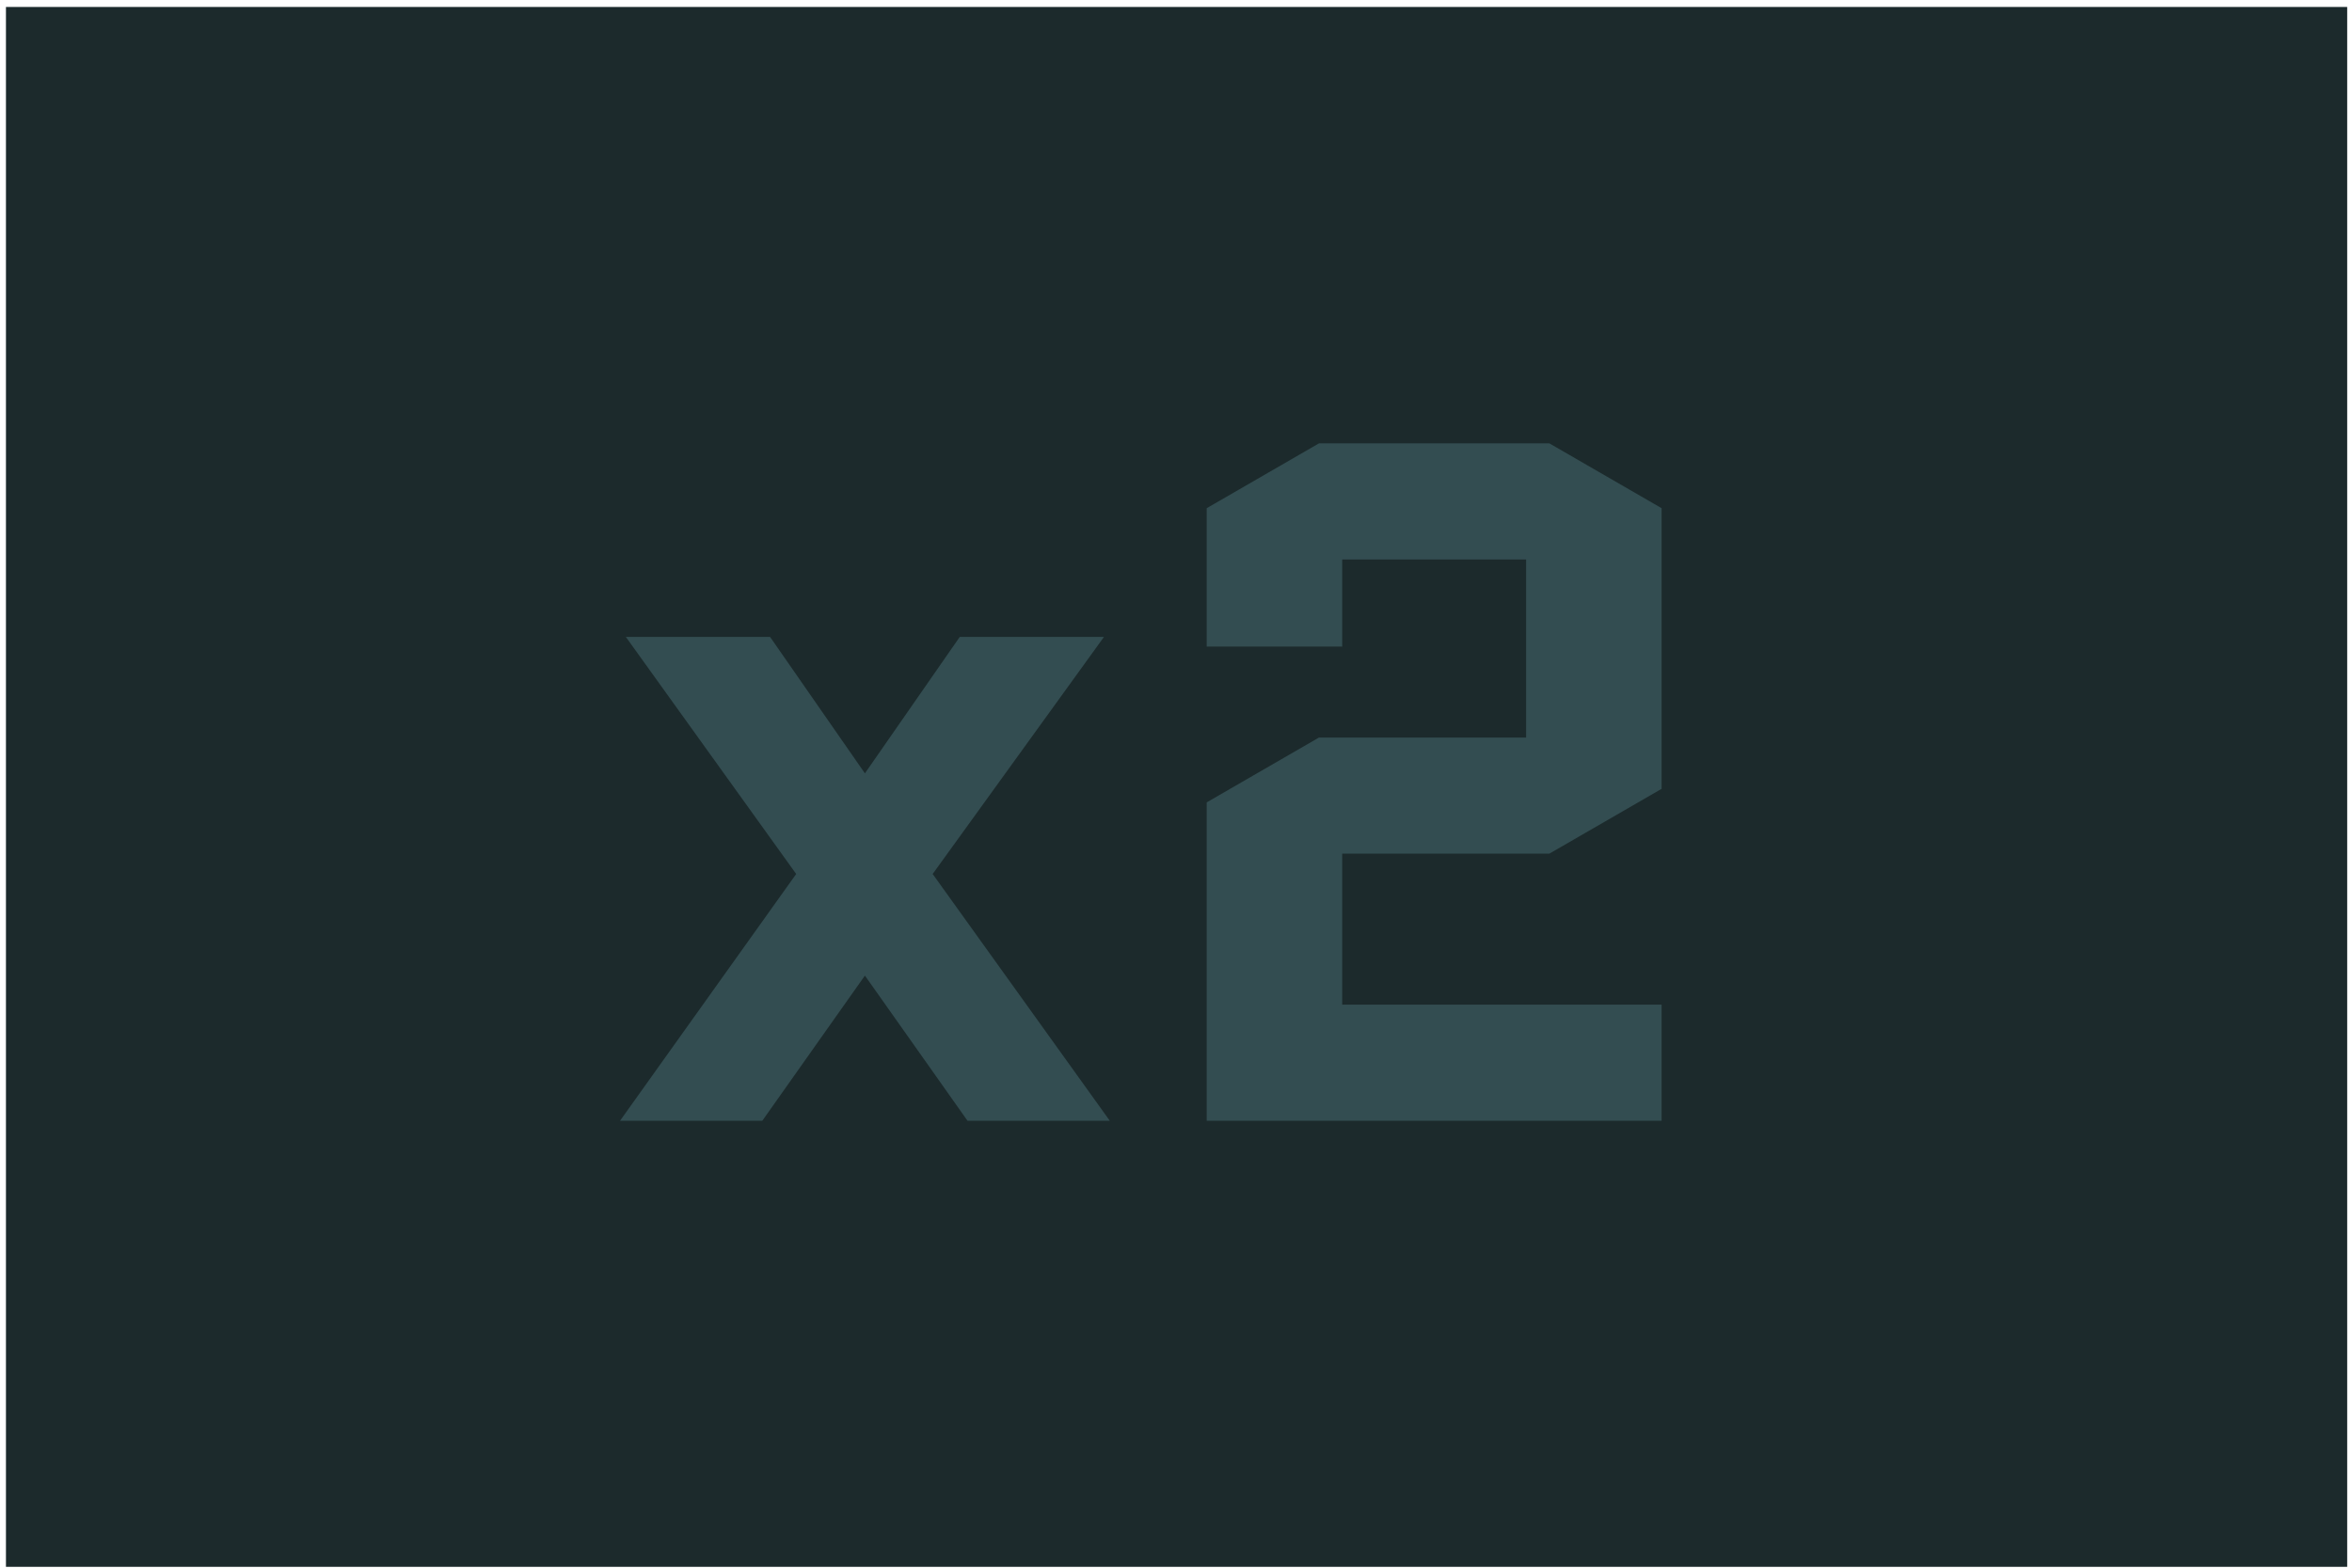
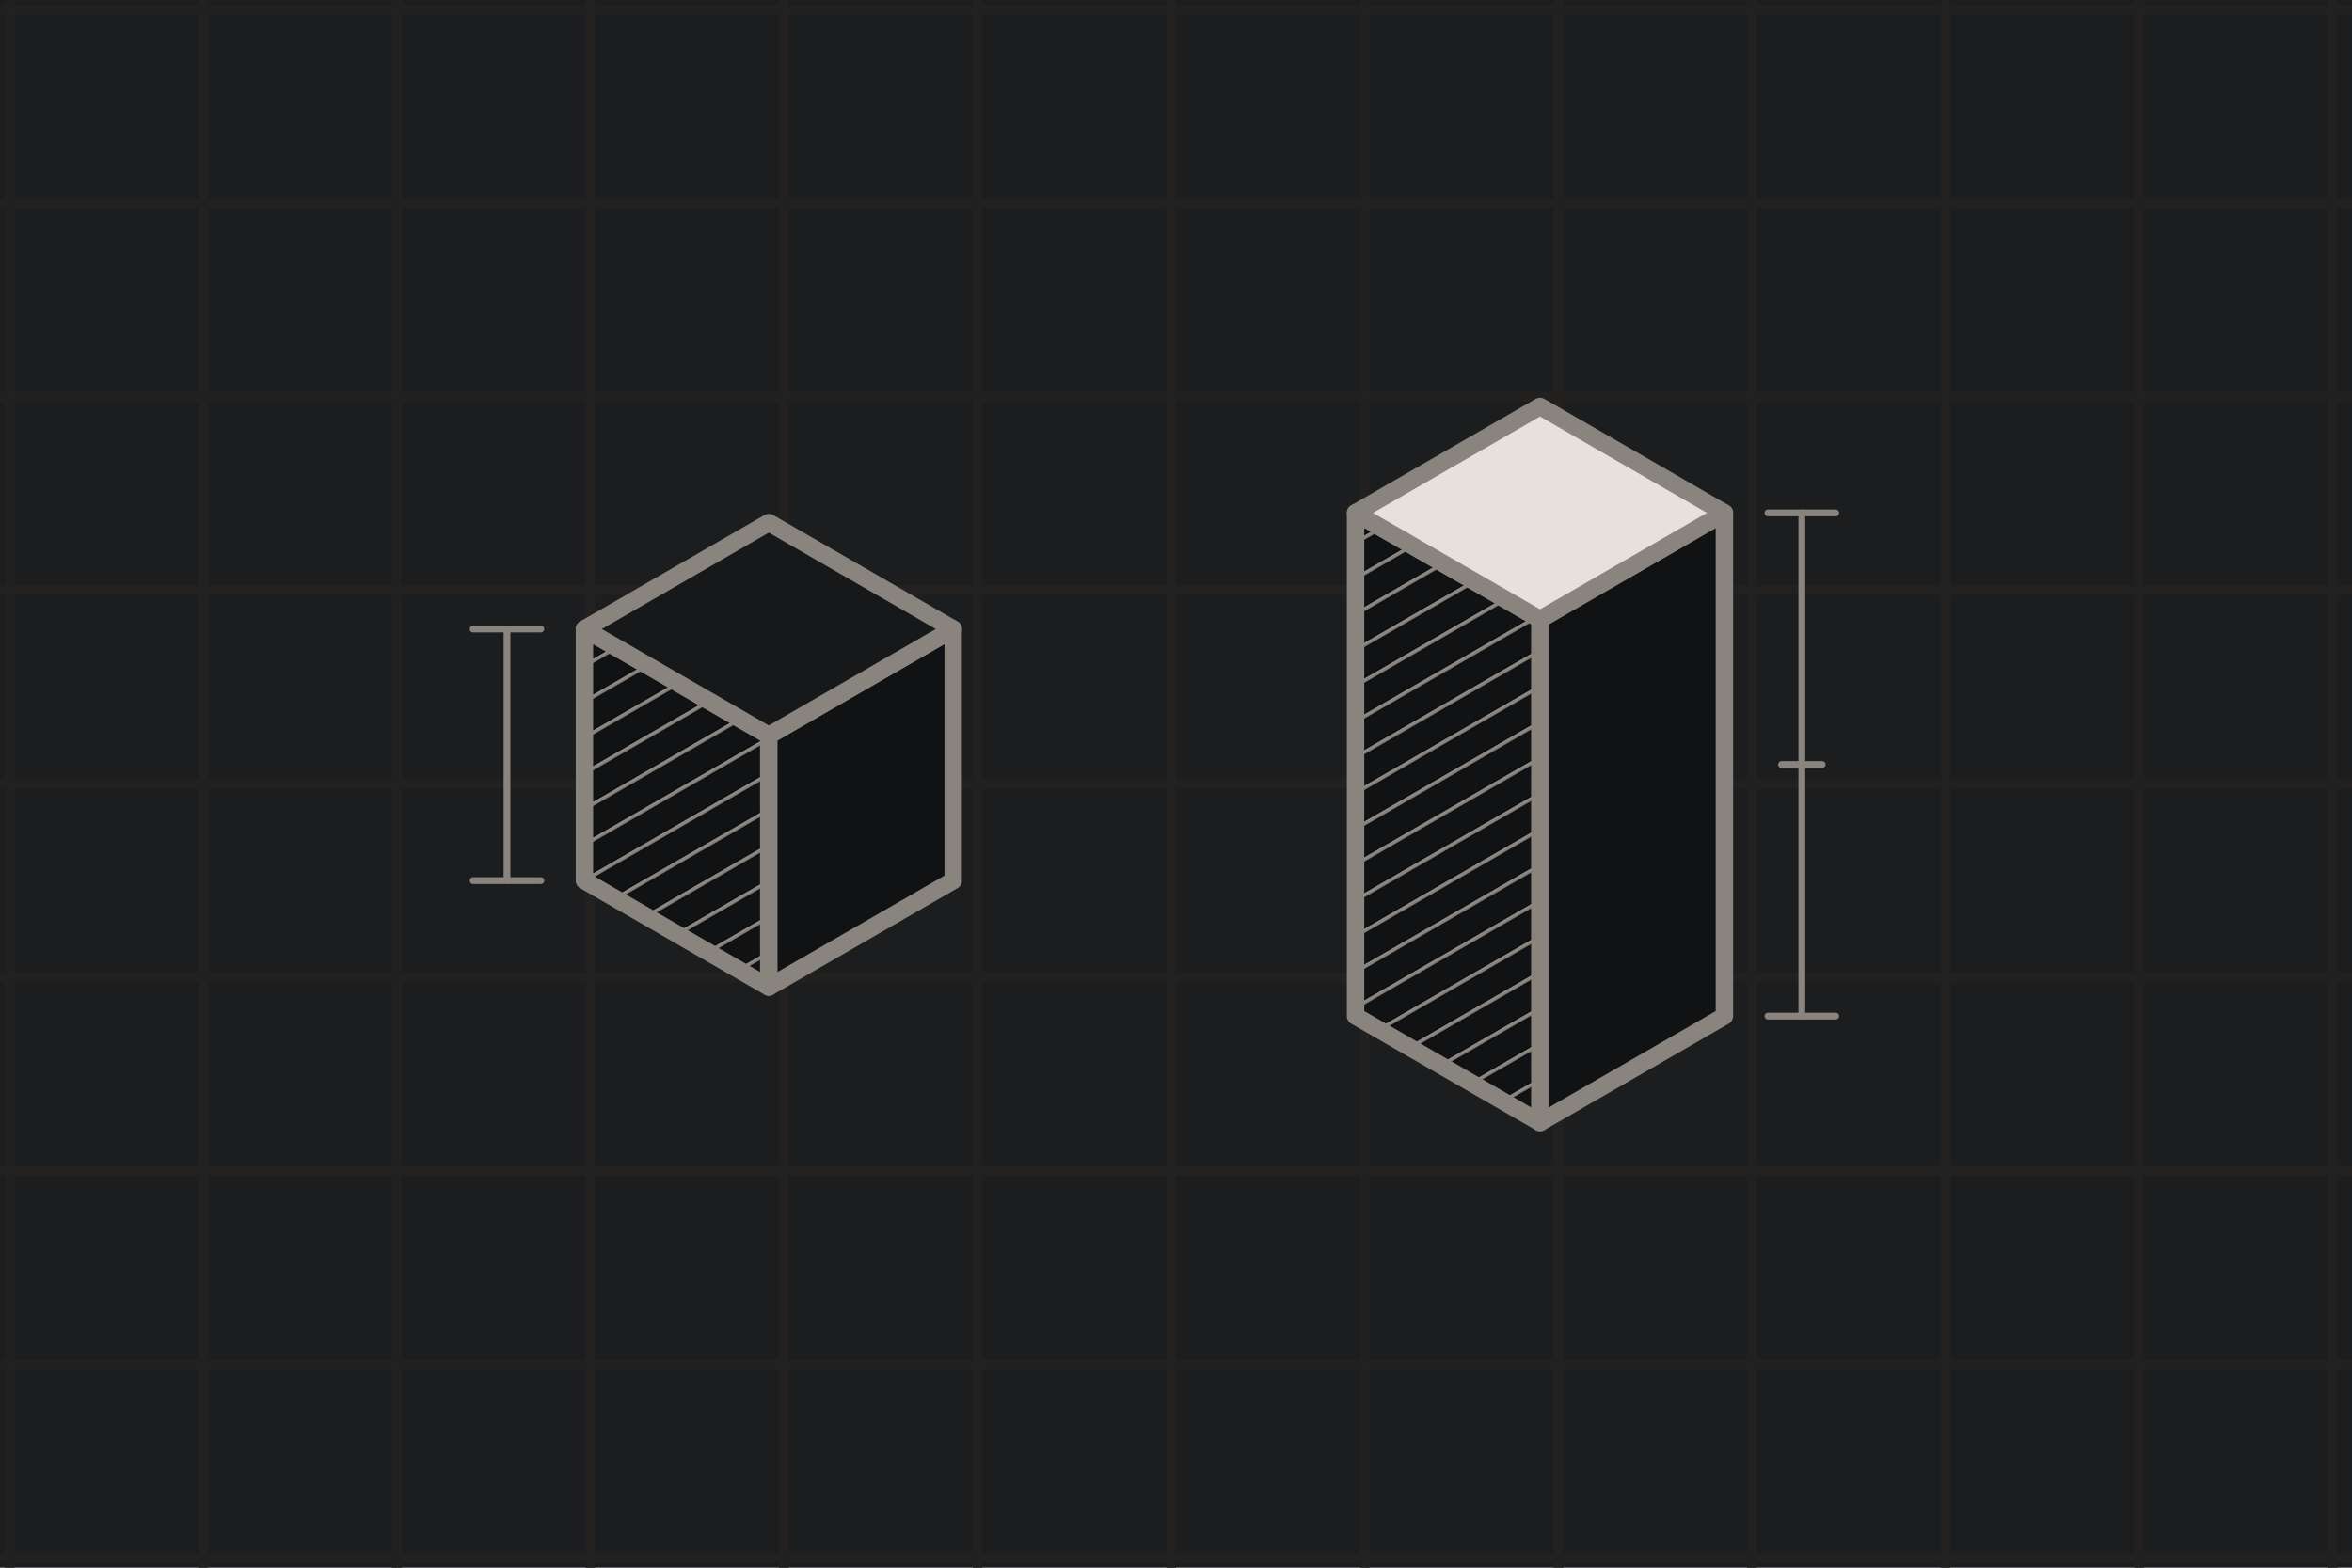
<svg xmlns="http://www.w3.org/2000/svg" width="243" height="162" viewBox="0 0 243 162" fill="none">
-   <rect x="0.615" y="0.719" width="241.888" height="161.192" fill="#1C2A2C" />
-   <path d="M64.059 115.815L82.259 90.315L64.659 65.815H79.559L89.359 79.915L99.159 65.815H114.059L96.359 90.315L114.659 115.815H99.959L89.359 100.815L78.759 115.815H64.059ZM138.672 103.815H171.672V115.815H124.672V82.915L136.272 76.215H157.672V57.815H138.672V66.815H124.672V52.515L136.272 45.815H160.072L171.672 52.515V81.515L160.072 88.215H138.672V103.815Z" fill="#334D51" />
+   <defs>
+     <pattern id="h1" width="3.2" height="3.2" patternUnits="userSpaceOnUse" patternTransform="rotate(60)">
+       <rect width="3.2" height="3.2" fill="#111214" />
+       <line x1="0" y1="0" x2="0" y2="3.2" stroke="#8a847e" stroke-width="0.75" />
+     </pattern>
+     <pattern id="h2" width="3.2" height="3.2" patternUnits="userSpaceOnUse" patternTransform="rotate(60)">
+       <rect width="3.2" height="3.2" fill="#111214" />
+       <line x1="0" y1="0" x2="0" y2="3.2" stroke="#8a847e" stroke-width="0.75" />
+     </pattern>
+   </defs>
+   <rect width="243" height="162" fill="#1c1d1f" />
+   <g stroke="#222120" stroke-width="1">
+     <line x1="1" y1="0" x2="1" y2="162" />
+     <line x1="21" y1="0" x2="21" y2="162" />
+     <line x1="41" y1="0" x2="41" y2="162" />
+     <line x1="61" y1="0" x2="61" y2="162" />
+     <line x1="81" y1="0" x2="81" y2="162" />
+     <line x1="101" y1="0" x2="101" y2="162" />
+     <line x1="121" y1="0" x2="121" y2="162" />
+     <line x1="141" y1="0" x2="141" y2="162" />
+     <line x1="161" y1="0" x2="161" y2="162" />
+     <line x1="181" y1="0" x2="181" y2="162" />
+     <line x1="201" y1="0" x2="201" y2="162" />
+     <line x1="221" y1="0" x2="221" y2="162" />
+     <line x1="241" y1="0" x2="241" y2="162" />
+     <line x1="0" y1="1" x2="243" y2="1" />
+     <line x1="0" y1="21" x2="243" y2="21" />
+     <line x1="0" y1="41" x2="243" y2="41" />
+     <line x1="0" y1="61" x2="243" y2="61" />
+     <line x1="0" y1="81" x2="243" y2="81" />
+     <line x1="0" y1="101" x2="243" y2="101" />
+     <line x1="0" y1="121" x2="243" y2="121" />
+     <line x1="0" y1="141" x2="243" y2="141" />
+     <line x1="0" y1="161" x2="243" y2="161" />
+   </g>
+   <polygon points="60.38,91 79.43,102 79.43,76 60.38,65" fill="url(#h1)" stroke="#8a847e" stroke-width="1.8" stroke-linejoin="round" />
+   <polygon points="98.48,91 79.43,102 79.43,76 98.48,65" fill="#111214" stroke="#8a847e" stroke-width="1.8" stroke-linejoin="round" />
+   <polygon points="79.43,54 98.48,65 79.43,76 60.38,65" fill="#17181a" stroke="#8a847e" stroke-width="1.8" stroke-linejoin="round" />
+   <polygon points="140.05,105 159.11,116 159.11,64 140.05,53" fill="url(#h2)" stroke="#8a847e" stroke-width="1.8" stroke-linejoin="round" />
+   <polygon points="178.16,105 159.11,116 159.11,64 178.16,53" fill="#111214" stroke="#8a847e" stroke-width="1.8" stroke-linejoin="round" />
+   <polygon points="159.11,42 178.16,53 159.11,64 140.05,53" fill="#e6e1db" stroke="#8a847e" stroke-width="1.8" stroke-linejoin="round" />
+   <polyline points="52.38,91 52.38,65" fill="none" stroke="#8a847e" stroke-width="0.7" stroke-linejoin="round" stroke-linecap="round" />
+   <polyline points="48.88,91 55.88,91" fill="none" stroke="#8a847e" stroke-width="0.7" stroke-linejoin="round" stroke-linecap="round" />
+   <polyline points="48.88,65 55.88,65" fill="none" stroke="#8a847e" stroke-width="0.7" stroke-linejoin="round" stroke-linecap="round" />
+   <polyline points="186.16,105 186.16,53" fill="none" stroke="#8a847e" stroke-width="0.7" stroke-linejoin="round" stroke-linecap="round" />
+   <polyline points="182.66,105 189.66,105" fill="none" stroke="#8a847e" stroke-width="0.7" stroke-linejoin="round" stroke-linecap="round" />
+   <polyline points="182.66,53 189.66,53" fill="none" stroke="#8a847e" stroke-width="0.7" stroke-linejoin="round" stroke-linecap="round" />
+   <polyline points="184.06,79 188.26,79" fill="none" stroke="#8a847e" stroke-width="0.7" stroke-linejoin="round" stroke-linecap="round" />
</svg>
